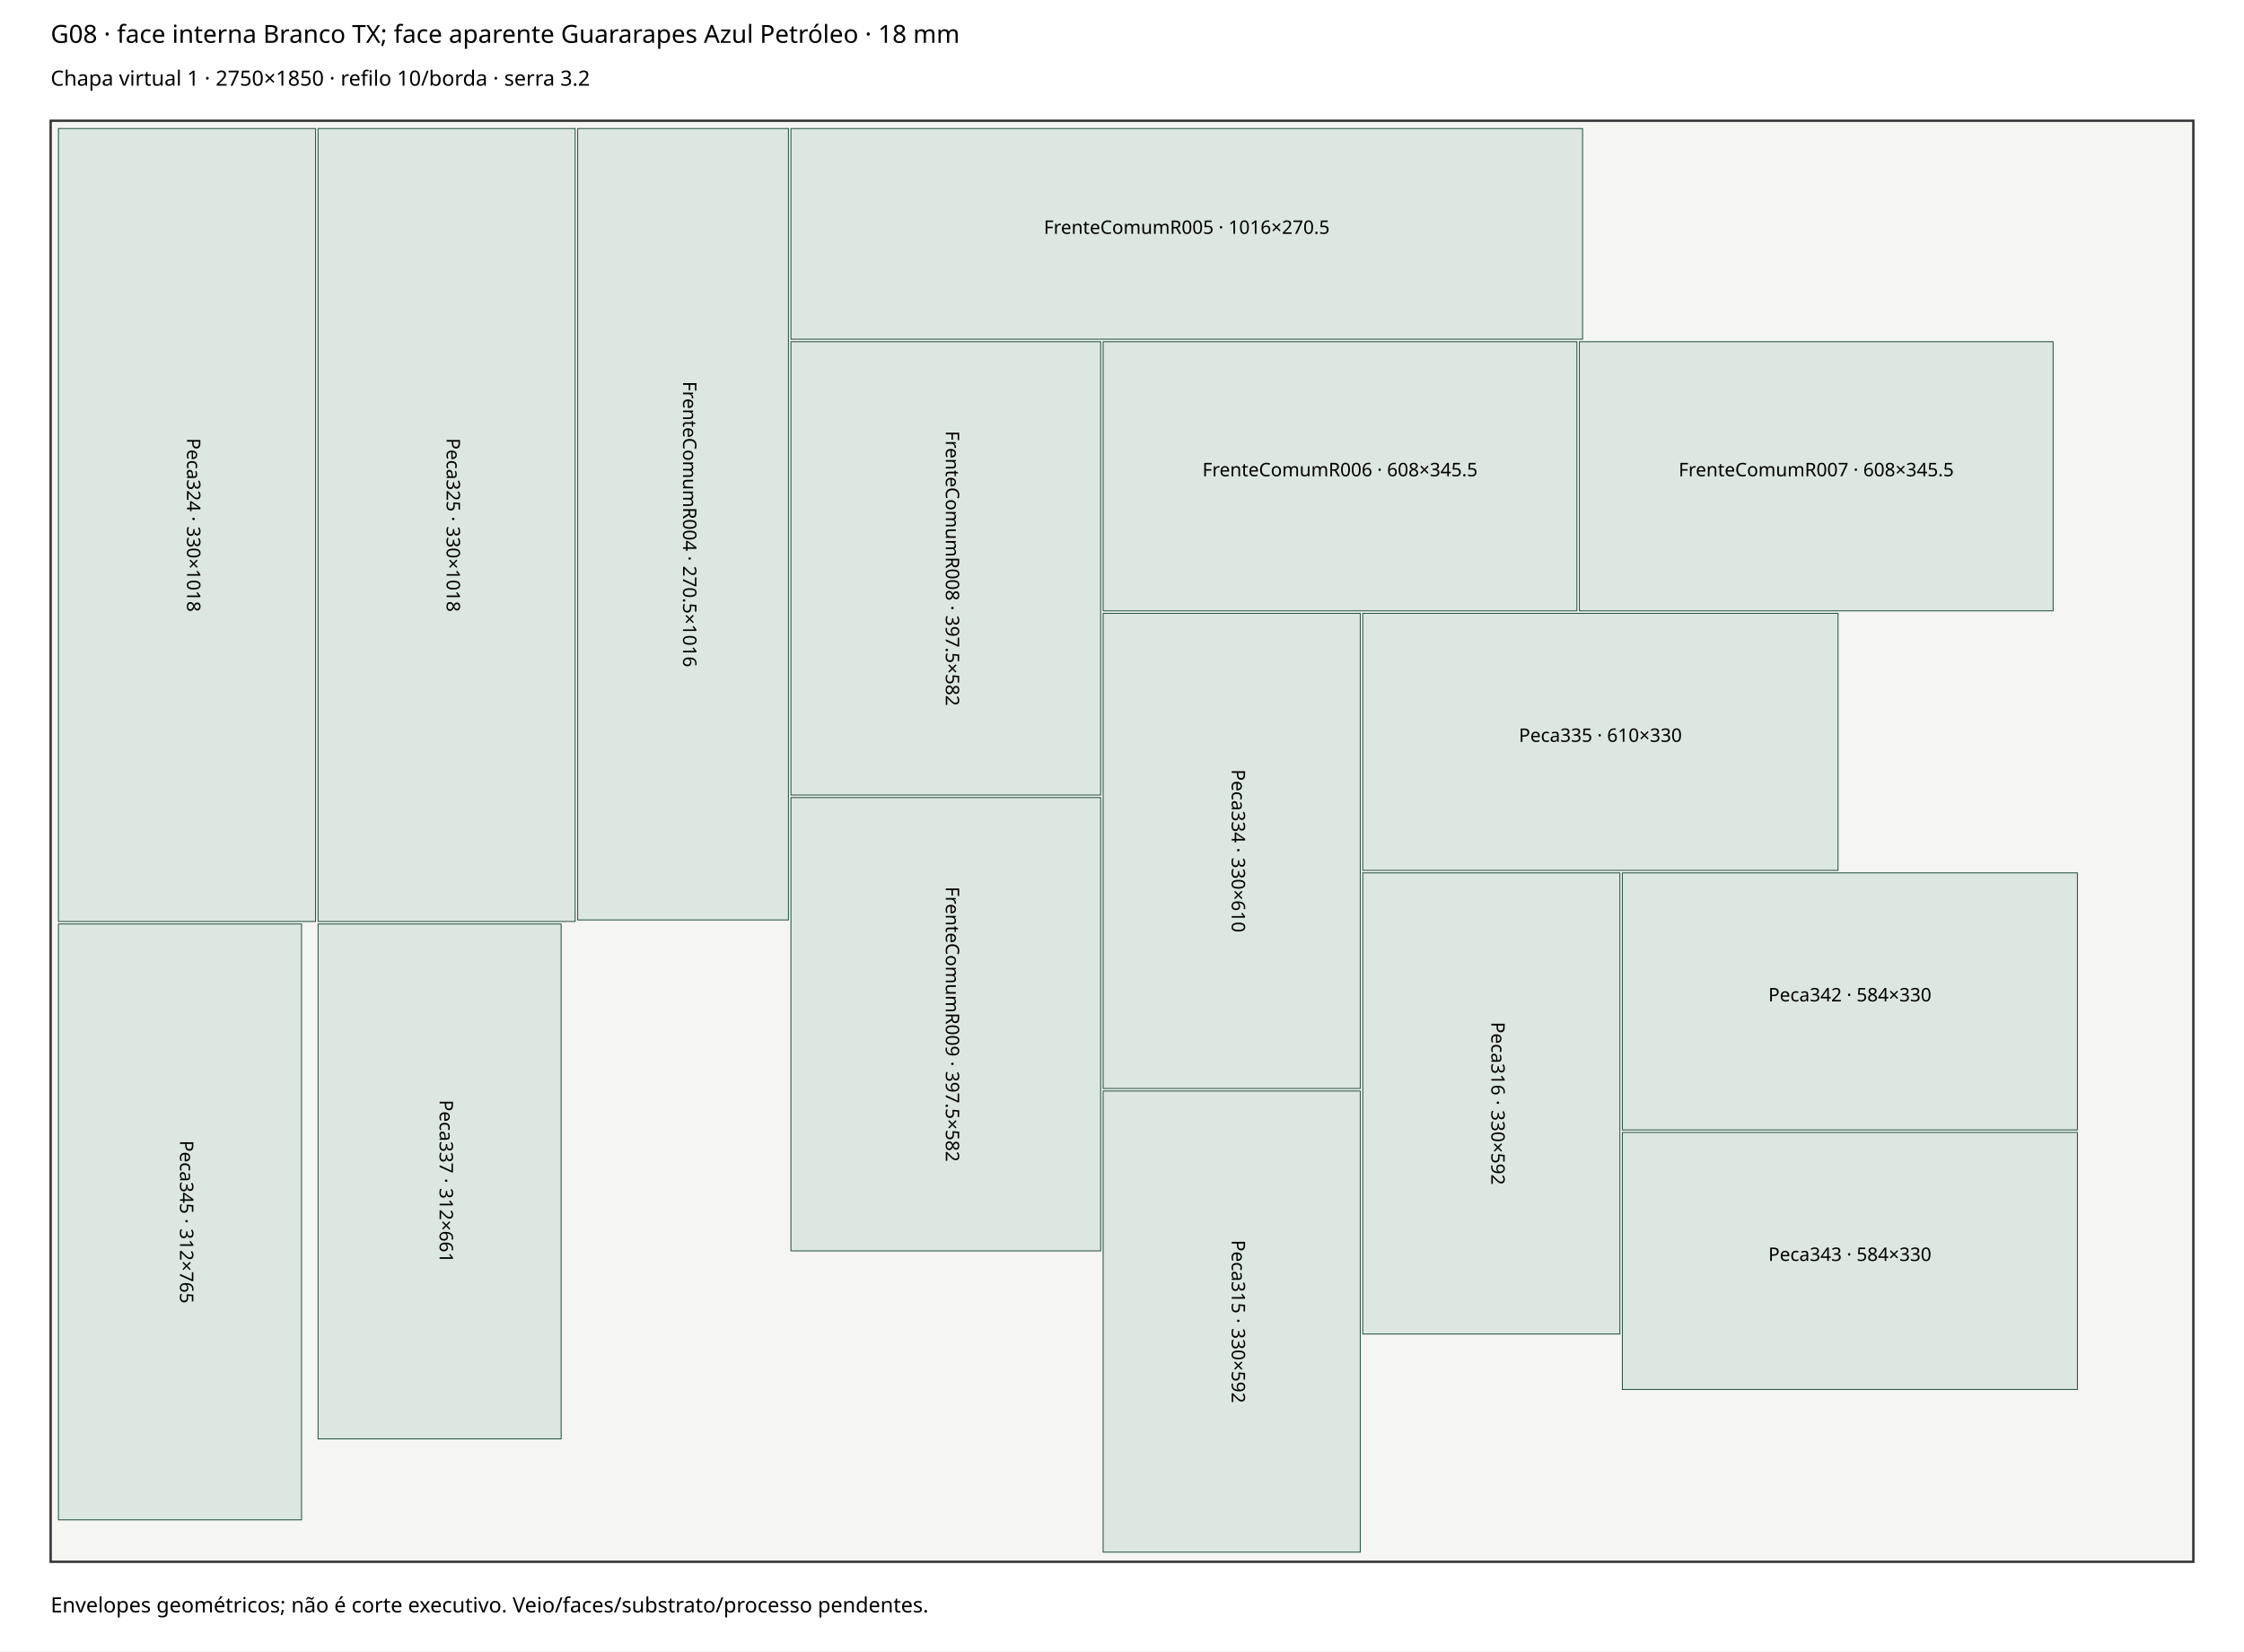
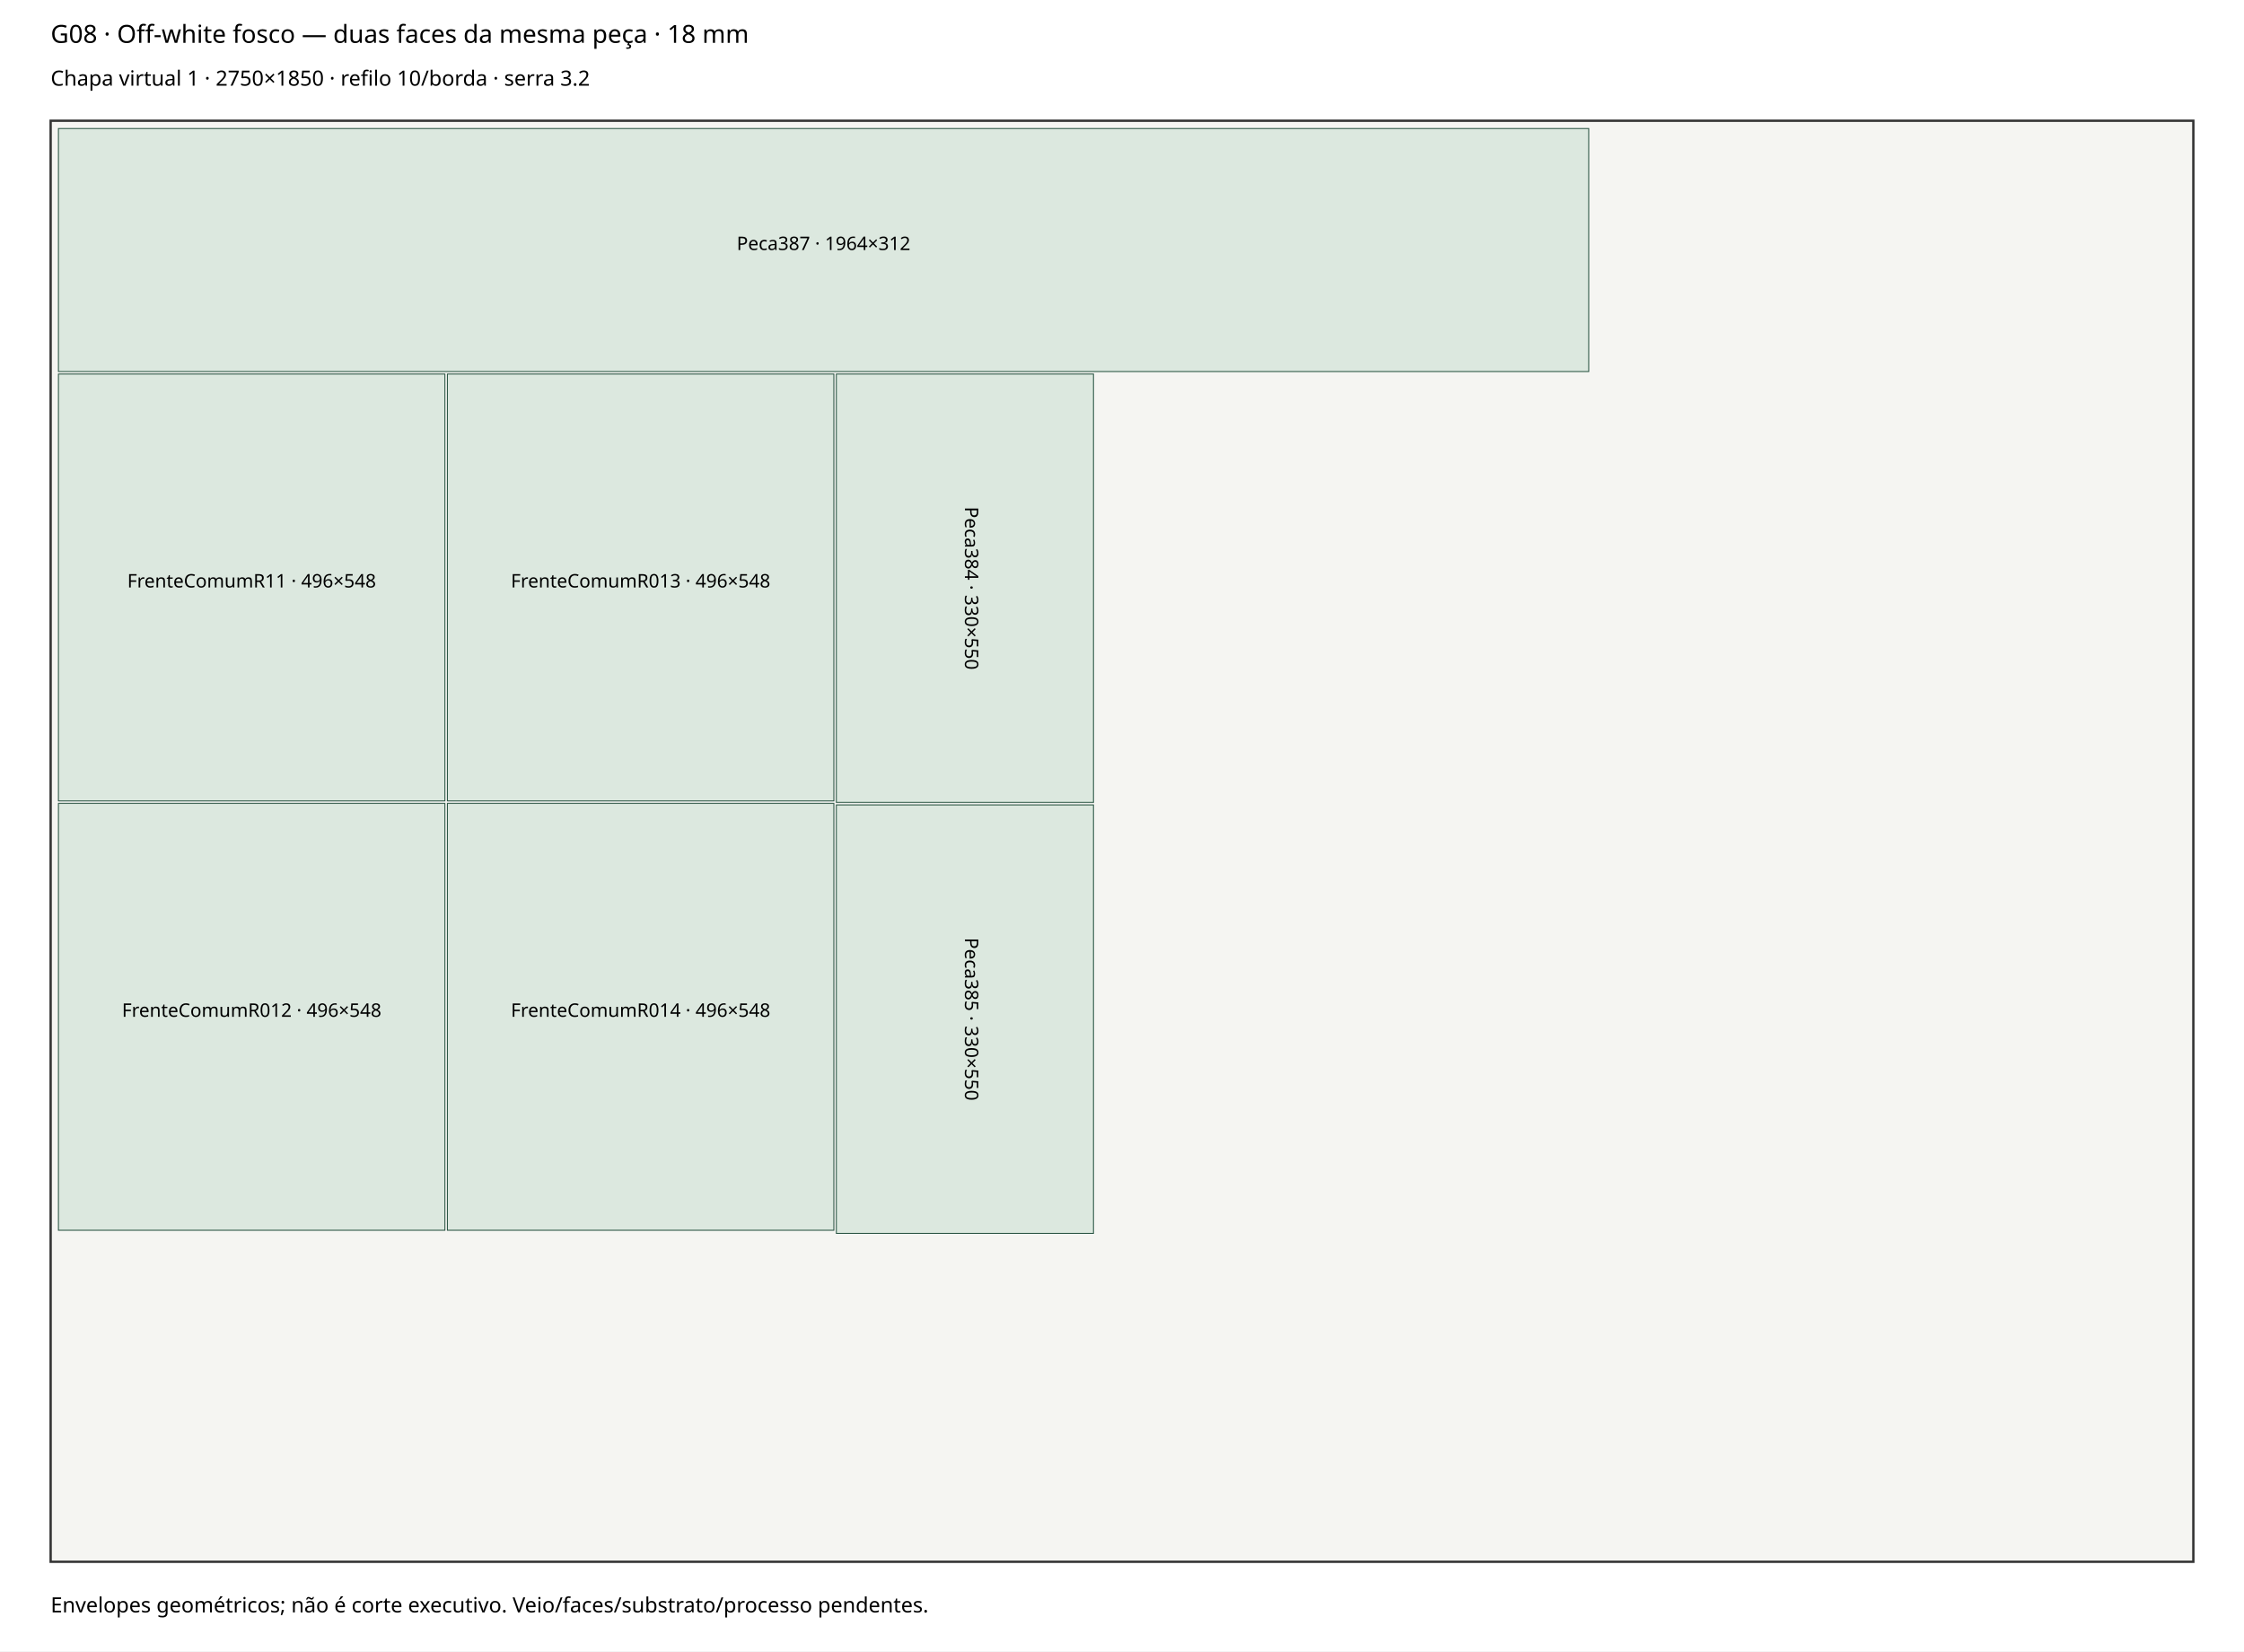
<svg xmlns="http://www.w3.org/2000/svg" viewBox="-65 -155 2880 2120">
  <rect x="-65" y="-155" width="100%" height="100%" fill="white" />
-   <text x="0" y="-100" font-family="sans-serif" font-size="32">G08 · face interna Branco TX; face aparente Guararapes Azul Petróleo · 18 mm</text>
+   <text x="0" y="-100" font-family="sans-serif" font-size="32">G08 · Off-white fosco — duas faces da mesma peça · 18 mm</text>
  <text x="0" y="-45" font-family="sans-serif" font-size="27">Chapa virtual 1 · 2750×1850 · refilo 10/borda · serra 3.2</text>
  <rect x="0" y="0" width="2750" height="1850" fill="#f5f5f2" stroke="#333" stroke-width="3" />
-   <rect x="10" y="10" width="330.0" height="1018.0" fill="#dce8df" stroke="#275241" stroke-width="1.2" />
-   <text x="175.0" y="519.0" transform="rotate(90 175.0 519.0)" text-anchor="middle" font-family="sans-serif" font-size="24.0">Peca324 · 330×1018</text>
-   <rect x="343.2" y="10" width="330.0" height="1018.0" fill="#dce8df" stroke="#275241" stroke-width="1.2" />
-   <text x="508.2" y="519.0" transform="rotate(90 508.2 519.0)" text-anchor="middle" font-family="sans-serif" font-size="24.0">Peca325 · 330×1018</text>
-   <rect x="676.4" y="10" width="270.5" height="1016.0" fill="#dce8df" stroke="#275241" stroke-width="1.2" />
-   <text x="811.65" y="518.0" transform="rotate(90 811.65 518.0)" text-anchor="middle" font-family="sans-serif" font-size="24.0">FrenteComumR004 · 270.5×1016</text>
-   <rect x="950.1" y="10" width="1016.0" height="270.5" fill="#dce8df" stroke="#275241" stroke-width="1.2" />
-   <text x="1458.1" y="145.25" transform="" text-anchor="middle" font-family="sans-serif" font-size="24.0">FrenteComumR005 · 1016×270.5</text>
-   <rect x="10" y="1031.2" width="312.0" height="765.0" fill="#dce8df" stroke="#275241" stroke-width="1.2" />
-   <text x="166.0" y="1413.7" transform="rotate(90 166.0 1413.7)" text-anchor="middle" font-family="sans-serif" font-size="24.0">Peca345 · 312×765</text>
-   <rect x="950.1" y="283.7" width="397.5" height="582.0" fill="#dce8df" stroke="#275241" stroke-width="1.2" />
-   <text x="1148.85" y="574.7" transform="rotate(90 1148.85 574.7)" text-anchor="middle" font-family="sans-serif" font-size="24.0">FrenteComumR008 · 397.5×582</text>
-   <rect x="950.1" y="868.9" width="397.5" height="582.0" fill="#dce8df" stroke="#275241" stroke-width="1.2" />
-   <text x="1148.85" y="1159.9" transform="rotate(90 1148.85 1159.9)" text-anchor="middle" font-family="sans-serif" font-size="24.0">FrenteComumR009 · 397.5×582</text>
-   <rect x="1350.8" y="283.7" width="608.0" height="345.5" fill="#dce8df" stroke="#275241" stroke-width="1.2" />
-   <text x="1654.8" y="456.45" transform="" text-anchor="middle" font-family="sans-serif" font-size="24.0">FrenteComumR006 · 608×345.5</text>
-   <rect x="1962" y="283.7" width="608.0" height="345.5" fill="#dce8df" stroke="#275241" stroke-width="1.2" />
-   <text x="2266.0" y="456.45" transform="" text-anchor="middle" font-family="sans-serif" font-size="24.0">FrenteComumR007 · 608×345.5</text>
-   <rect x="343.2" y="1031.2" width="312.0" height="661.0" fill="#dce8df" stroke="#275241" stroke-width="1.2" />
-   <text x="499.2" y="1361.7" transform="rotate(90 499.2 1361.7)" text-anchor="middle" font-family="sans-serif" font-size="24.0">Peca337 · 312×661</text>
-   <rect x="1350.8" y="632.4" width="330.0" height="610.0" fill="#dce8df" stroke="#275241" stroke-width="1.2" />
-   <text x="1515.8" y="937.4" transform="rotate(90 1515.8 937.4)" text-anchor="middle" font-family="sans-serif" font-size="24.0">Peca334 · 330×610</text>
-   <rect x="1684" y="632.4" width="610.0" height="330.0" fill="#dce8df" stroke="#275241" stroke-width="1.2" />
-   <text x="1989" y="797.4" transform="" text-anchor="middle" font-family="sans-serif" font-size="24.0">Peca335 · 610×330</text>
-   <rect x="1350.8" y="1245.6" width="330.0" height="592.0" fill="#dce8df" stroke="#275241" stroke-width="1.2" />
-   <text x="1515.8" y="1541.6" transform="rotate(90 1515.8 1541.6)" text-anchor="middle" font-family="sans-serif" font-size="24.0">Peca315 · 330×592</text>
-   <rect x="1684" y="965.6" width="330.0" height="592.0" fill="#dce8df" stroke="#275241" stroke-width="1.2" />
-   <text x="1849" y="1261.6" transform="rotate(90 1849 1261.6)" text-anchor="middle" font-family="sans-serif" font-size="24.0">Peca316 · 330×592</text>
-   <rect x="2017.2" y="965.6" width="584.0" height="330.0" fill="#dce8df" stroke="#275241" stroke-width="1.2" />
-   <text x="2309.2" y="1130.6" transform="" text-anchor="middle" font-family="sans-serif" font-size="24.0">Peca342 · 584×330</text>
-   <rect x="2017.2" y="1298.8" width="584.0" height="330.0" fill="#dce8df" stroke="#275241" stroke-width="1.2" />
-   <text x="2309.2" y="1463.8" transform="" text-anchor="middle" font-family="sans-serif" font-size="24.0">Peca343 · 584×330</text>
+   <rect x="10" y="10" width="1964.0" height="312.0" fill="#dce8df" stroke="#275241" stroke-width="1.2" />
+   <text x="992.0" y="166.0" transform="" text-anchor="middle" font-family="sans-serif" font-size="24.0">Peca387 · 1964×312</text>
+   <rect x="10" y="325.2" width="496.0" height="548.0" fill="#dce8df" stroke="#275241" stroke-width="1.2" />
+   <text x="258.0" y="599.2" transform="" text-anchor="middle" font-family="sans-serif" font-size="24.0">FrenteComumR11 · 496×548</text>
+   <rect x="10" y="876.4" width="496.0" height="548.0" fill="#dce8df" stroke="#275241" stroke-width="1.2" />
+   <text x="258.0" y="1150.4" transform="" text-anchor="middle" font-family="sans-serif" font-size="24.0">FrenteComumR012 · 496×548</text>
+   <rect x="509.2" y="325.2" width="496.0" height="548.0" fill="#dce8df" stroke="#275241" stroke-width="1.2" />
+   <text x="757.2" y="599.2" transform="" text-anchor="middle" font-family="sans-serif" font-size="24.0">FrenteComumR013 · 496×548</text>
+   <rect x="509.2" y="876.4" width="496.0" height="548.0" fill="#dce8df" stroke="#275241" stroke-width="1.2" />
+   <text x="757.2" y="1150.4" transform="" text-anchor="middle" font-family="sans-serif" font-size="24.0">FrenteComumR014 · 496×548</text>
+   <rect x="1008.4" y="325.2" width="330.0" height="550.0" fill="#dce8df" stroke="#275241" stroke-width="1.2" />
+   <text x="1173.4" y="600.2" transform="rotate(90 1173.4 600.2)" text-anchor="middle" font-family="sans-serif" font-size="24.0">Peca384 · 330×550</text>
+   <rect x="1008.4" y="878.4" width="330.0" height="550.0" fill="#dce8df" stroke="#275241" stroke-width="1.2" />
+   <text x="1173.4" y="1153.4" transform="rotate(90 1173.4 1153.4)" text-anchor="middle" font-family="sans-serif" font-size="24.0">Peca385 · 330×550</text>
  <text x="0" y="1915" font-family="sans-serif" font-size="27">Envelopes geométricos; não é corte executivo. Veio/faces/substrato/processo pendentes.</text>
</svg>
